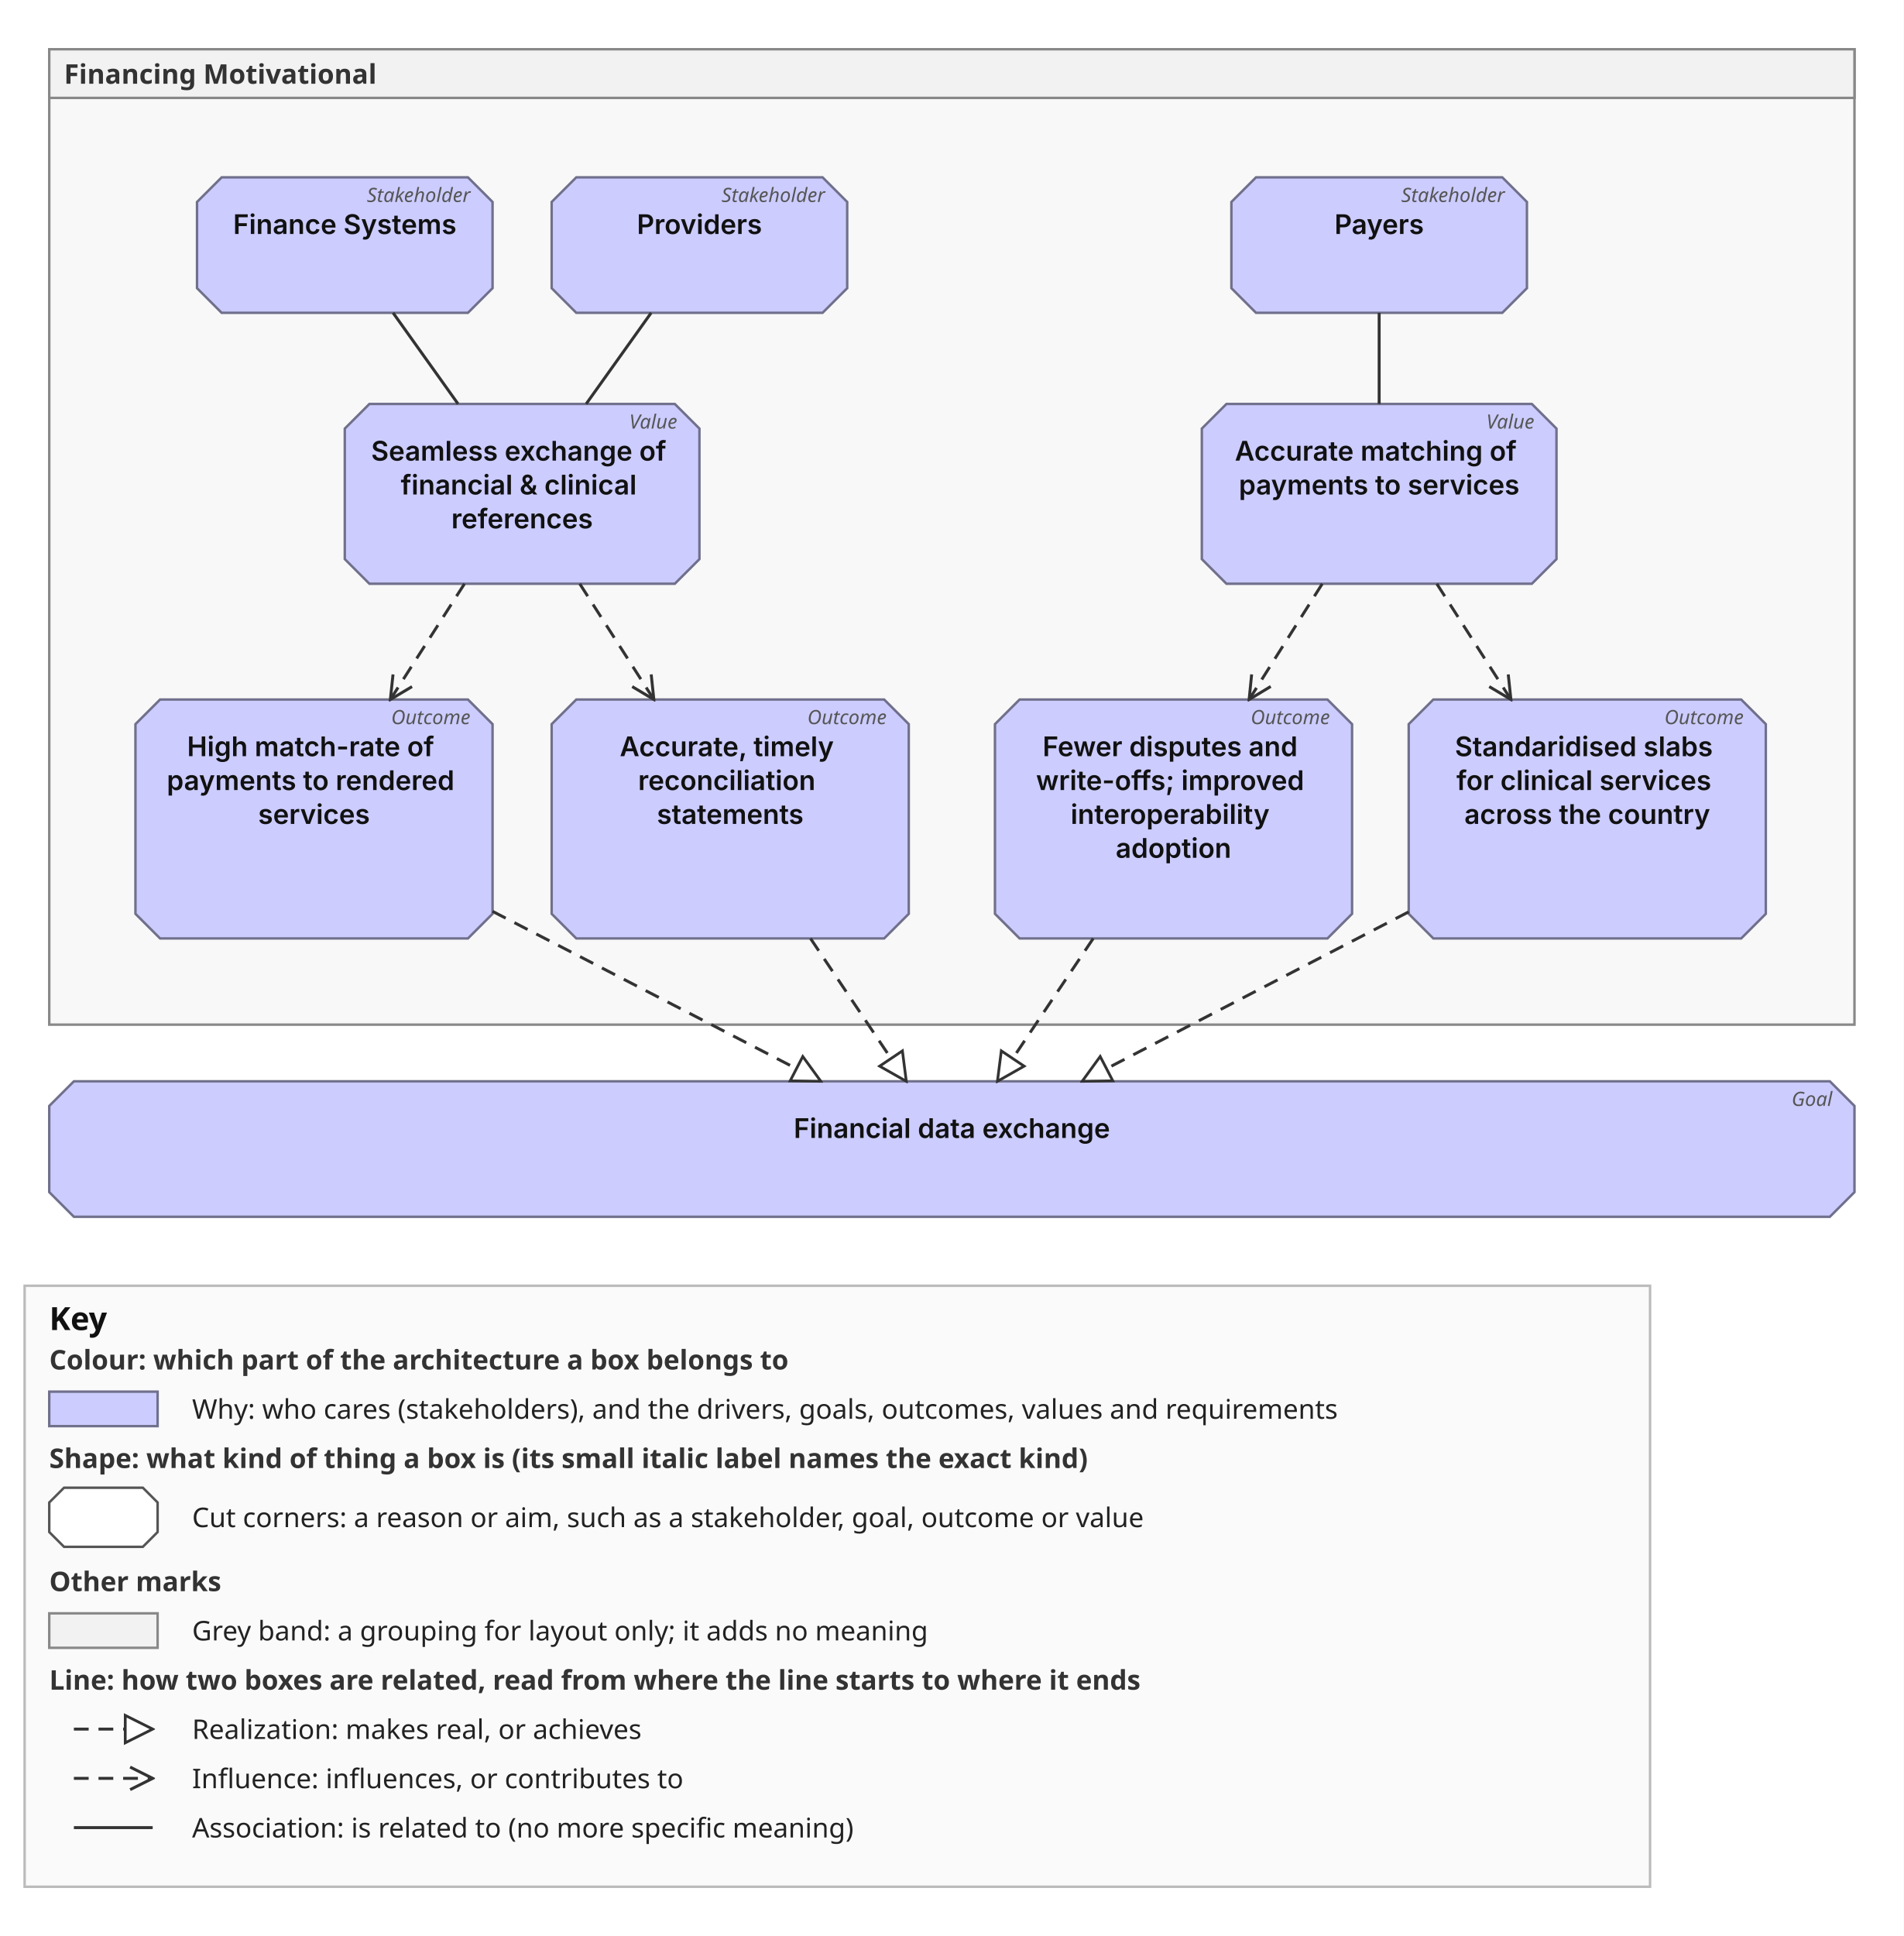
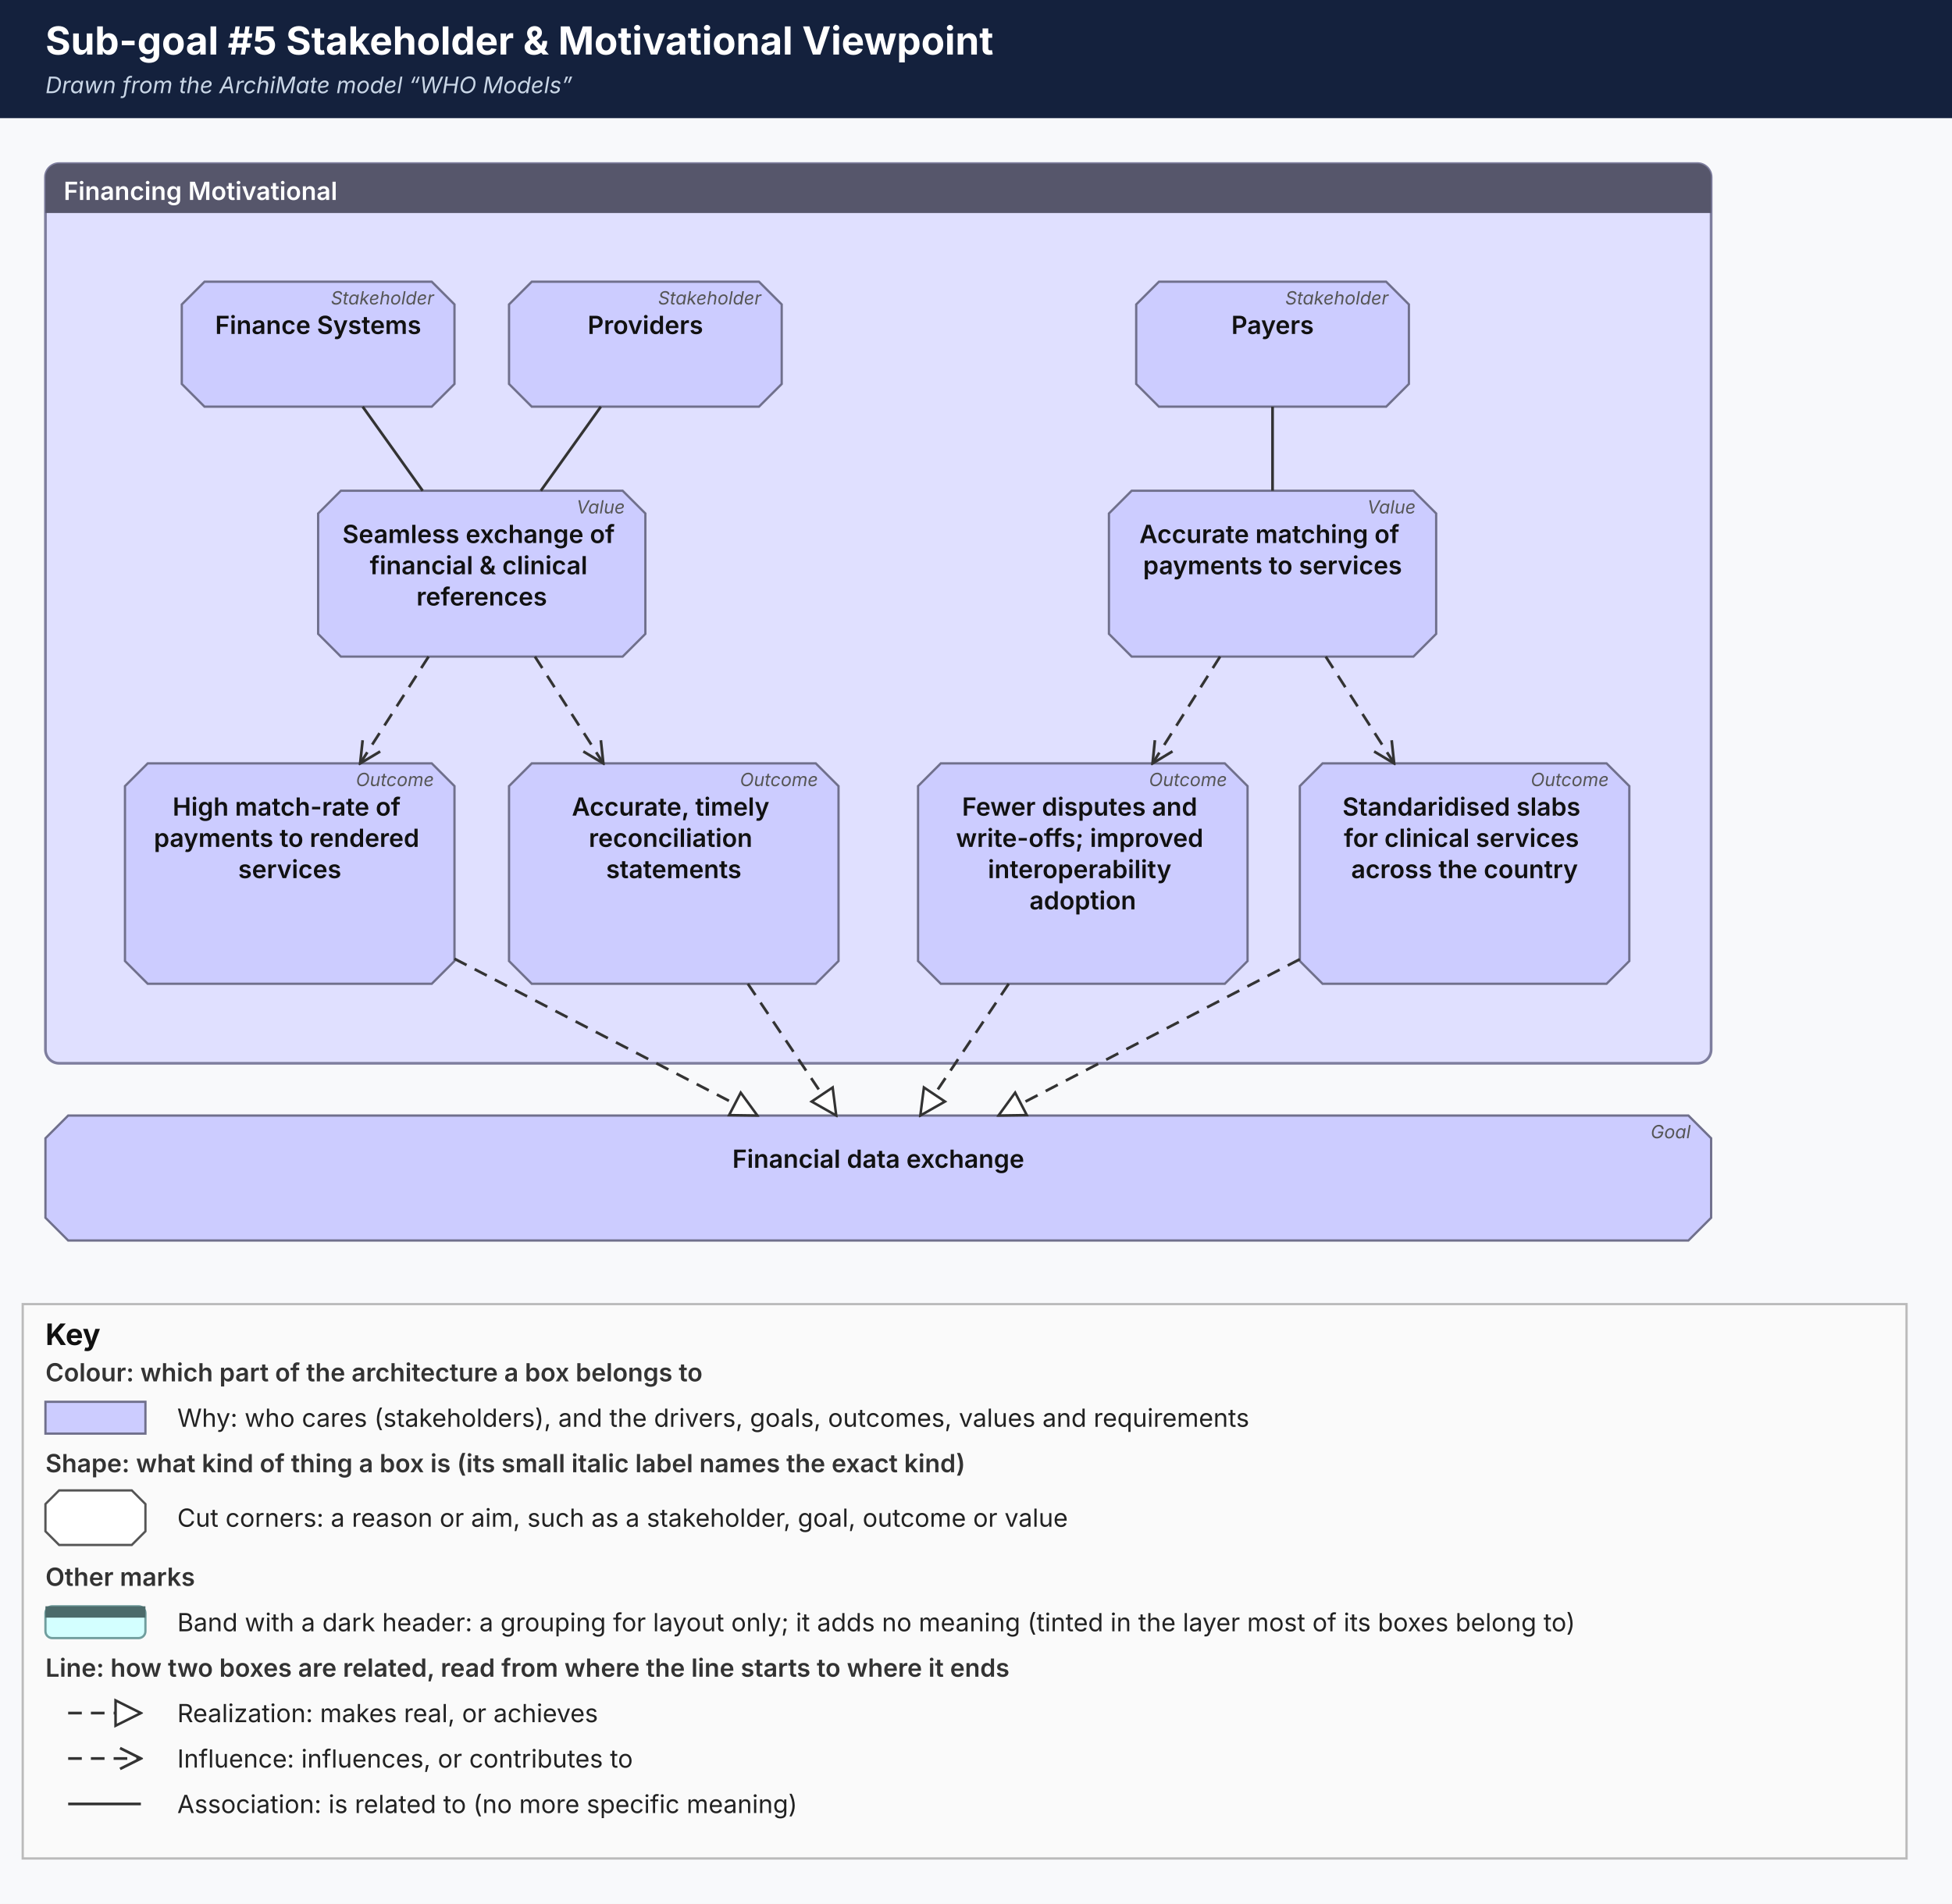
- <svg xmlns="http://www.w3.org/2000/svg" viewBox="196 113 773 786" width="773" height="786" role="img" aria-labelledby="av-title">
+ <svg xmlns="http://www.w3.org/2000/svg" viewBox="196 61 859 838" width="859" height="838" role="img" aria-labelledby="av-title">
  <style>
- .av-name{font:600 11px system-ui,-apple-system,"Segoe UI",sans-serif;fill:#111}
- .av-type{font:italic 8px system-ui,sans-serif;fill:#555}
- .av-group{font:600 11px system-ui,sans-serif;fill:#333}
- .av-note{font:10px system-ui,sans-serif;fill:#222}
- .av-key{font:11px system-ui,sans-serif;fill:#222}
- .av-keyh{font:600 11px system-ui,sans-serif;fill:#333}
- .av-keyt{font:700 13px system-ui,sans-serif;fill:#111}
- .av-rel{font:9px system-ui,sans-serif;fill:#333;paint-order:stroke;stroke:#fff;stroke-width:3px}
+ .av-name{font:600 11px Inter, "Segoe UI", system-ui, -apple-system, Helvetica, Arial, sans-serif;fill:#111}
+ .av-type{font:italic 8px Inter, "Segoe UI", system-ui, -apple-system, Helvetica, Arial, sans-serif;fill:#555}
+ .av-group{font:600 11px Inter, "Segoe UI", system-ui, -apple-system, Helvetica, Arial, sans-serif;fill:#333}
+ .av-note{font:10px Inter, "Segoe UI", system-ui, -apple-system, Helvetica, Arial, sans-serif;fill:#222}
+ .av-key{font:11px Inter, "Segoe UI", system-ui, -apple-system, Helvetica, Arial, sans-serif;fill:#222}
+ .av-keyh{font:600 11px Inter, "Segoe UI", system-ui, -apple-system, Helvetica, Arial, sans-serif;fill:#333}
+ .av-keyt{font:700 13px Inter, "Segoe UI", system-ui, -apple-system, Helvetica, Arial, sans-serif;fill:#111}
+ .av-rel{font:9px Inter, "Segoe UI", system-ui, -apple-system, Helvetica, Arial, sans-serif;fill:#333;paint-order:stroke;stroke:#fff;stroke-width:3px}
a:hover rect,a:hover polygon,a:focus rect,a:focus polygon{stroke:#06c;stroke-width:2.5}
</style>
  <defs>
    <marker id="arrow-open" viewBox="0 0 12 12" refX="11" refY="6" markerWidth="11" markerHeight="11" orient="auto-start-reverse" markerUnits="userSpaceOnUse">
      <path d="M1 1 L11 6 L1 11" fill="none" stroke="#333" stroke-width="1.3" />
    </marker>
    <marker id="arrow-filled" viewBox="0 0 12 12" refX="11" refY="6" markerWidth="11" markerHeight="11" orient="auto-start-reverse" markerUnits="userSpaceOnUse">
      <path d="M1 1 L11 6 L1 11 Z" fill="#333" />
    </marker>
    <marker id="arrow-small" viewBox="0 0 10 10" refX="9" refY="5" markerWidth="8" markerHeight="8" orient="auto-start-reverse" markerUnits="userSpaceOnUse">
      <path d="M1 1 L9 5 L1 9" fill="none" stroke="#333" stroke-width="1.2" />
    </marker>
    <marker id="triangle-hollow" viewBox="0 0 14 14" refX="13" refY="7" markerWidth="13" markerHeight="13" orient="auto-start-reverse" markerUnits="userSpaceOnUse">
      <path d="M1 1 L13 7 L1 13 Z" fill="#fff" stroke="#333" stroke-width="1.2" />
    </marker>
    <marker id="diamond-filled" viewBox="0 0 16 10" refX="1" refY="5" markerWidth="16" markerHeight="10" orient="auto-start-reverse" markerUnits="userSpaceOnUse">
      <path d="M1 5 L8 1 L15 5 L8 9 Z" fill="#333" />
    </marker>
    <marker id="diamond-hollow" viewBox="0 0 16 10" refX="1" refY="5" markerWidth="16" markerHeight="10" orient="auto-start-reverse" markerUnits="userSpaceOnUse">
      <path d="M1 5 L8 1 L15 5 L8 9 Z" fill="#fff" stroke="#333" stroke-width="1.2" />
    </marker>
    <marker id="dot" viewBox="0 0 8 8" refX="4" refY="4" markerWidth="7" markerHeight="7" orient="auto" markerUnits="userSpaceOnUse">
      <circle cx="4" cy="4" r="3.2" fill="#333" />
    </marker>
    <pattern id="missing" width="8" height="8" patternUnits="userSpaceOnUse" patternTransform="rotate(45)">
      <rect width="8" height="8" fill="#fff" />
      <line x1="0" y1="0" x2="0" y2="8" stroke="#d33" stroke-width="2" />
    </pattern>
  </defs>
-   <rect x="196" y="113" width="773" height="786" fill="#fff" />
+   <rect x="196" y="61" width="859" height="838" fill="#f8f9fb" />
+   <rect x="196" y="61" width="859" height="52" fill="#14213d" />
+   <text x="216" y="85" style="font:700 17px Inter, &quot;Segoe UI&quot;, system-ui, -apple-system, Helvetica, Arial, sans-serif;fill:#fff">Sub-goal #5 Stakeholder &amp; Motivational Viewpoint</text>
+   <text x="216" y="102" style="font:italic 10px Inter, &quot;Segoe UI&quot;, system-ui, -apple-system, Helvetica, Arial, sans-serif;fill:#c9d6e6">Drawn from the ArchiMate model “WHO Models”</text>
  <g class="av-g">
-     <rect x="216" y="133" width="733" height="396" fill="#f2f2f2" fill-opacity=".55" stroke="#888" />
-     <rect x="216" y="133" width="733" height="19.75" fill="#f2f2f2" stroke="#888" />
-     <text class="av-group" x="222" y="147">Financing Motivational</text>
+     <rect x="216" y="133" width="733" height="396" rx="6" fill="#e0e0ff" stroke="#7e7e9e" stroke-width="1.2" />
+     <path d="M216 139 a6 6 0 0 1 6 -6 h721 a6 6 0 0 1 6 6 v15.75 h-733 z" fill="#56566b" />
+     <text class="av-group" x="224" y="149" style="fill:#fff">Financing Motivational</text>
  </g>
  <a href="../../../en/dpi-h-ra/archimate/0.2.0-draft.1/elements/accurate-matching-of-payments-to-services/" target="_top">
    <polygon points="694,277 818,277 828,287 828,340 818,350 694,350 684,340 684,287" fill="#ccccff" stroke="#70708c" stroke-width="1" />
    <text class="av-type" x="819" y="287" text-anchor="end">Value</text>
    <text class="av-name" x="756" y="300" text-anchor="middle">
      <tspan x="756" dy="0">Accurate matching of</tspan>
      <tspan x="756" dy="13.75">payments to services</tspan>
    </text>
  </a>
  <a href="../../../en/dpi-h-ra/archimate/0.2.0-draft.1/elements/high-match-rate-of-payments-to-rendered-services/" target="_top">
    <polygon points="261,397 386,397 396,407 396,484 386,494 261,494 251,484 251,407" fill="#ccccff" stroke="#70708c" stroke-width="1" />
    <text class="av-type" x="387" y="407" text-anchor="end">Outcome</text>
    <text class="av-name" x="323.5" y="420" text-anchor="middle">
      <tspan x="323.5" dy="0">High match-rate of</tspan>
      <tspan x="323.5" dy="13.75">payments to rendered</tspan>
      <tspan x="323.5" dy="13.75">services</tspan>
    </text>
  </a>
  <a href="../../../en/dpi-h-ra/archimate/0.2.0-draft.1/elements/standaridised-slabs-for-clinical-services-across-the-country/" target="_top">
    <polygon points="778,397 903,397 913,407 913,484 903,494 778,494 768,484 768,407" fill="#ccccff" stroke="#70708c" stroke-width="1" />
    <text class="av-type" x="904" y="407" text-anchor="end">Outcome</text>
    <text class="av-name" x="840.5" y="420" text-anchor="middle">
      <tspan x="840.5" dy="0">Standaridised slabs</tspan>
      <tspan x="840.5" dy="13.75">for clinical services</tspan>
      <tspan x="840.5" dy="13.75">across the country</tspan>
    </text>
  </a>
  <a href="../../../en/dpi-h-ra/archimate/0.2.0-draft.1/elements/seamless-exchange-of-financial-clinical-references/" target="_top">
    <polygon points="346,277 470,277 480,287 480,340 470,350 346,350 336,340 336,287" fill="#ccccff" stroke="#70708c" stroke-width="1" />
    <text class="av-type" x="471" y="287" text-anchor="end">Value</text>
    <text class="av-name" x="408" y="300" text-anchor="middle">
      <tspan x="408" dy="0">Seamless exchange of</tspan>
      <tspan x="408" dy="13.75">financial &amp; clinical</tspan>
      <tspan x="408" dy="13.75">references</tspan>
    </text>
  </a>
  <a href="../../../en/dpi-h-ra/archimate/0.2.0-draft.1/elements/finance-systems/" target="_top">
    <polygon points="286,185 386,185 396,195 396,230 386,240 286,240 276,230 276,195" fill="#ccccff" stroke="#70708c" stroke-width="1" />
    <text class="av-type" x="387" y="195" text-anchor="end">Stakeholder</text>
    <text class="av-name" x="336" y="208" text-anchor="middle">
      <tspan x="336" dy="0">Finance Systems</tspan>
    </text>
  </a>
  <a href="../../../en/dpi-h-ra/archimate/0.2.0-draft.1/elements/providers-f592/" target="_top">
    <polygon points="430,185 530,185 540,195 540,230 530,240 430,240 420,230 420,195" fill="#ccccff" stroke="#70708c" stroke-width="1" />
    <text class="av-type" x="531" y="195" text-anchor="end">Stakeholder</text>
    <text class="av-name" x="480" y="208" text-anchor="middle">
      <tspan x="480" dy="0">Providers</tspan>
    </text>
  </a>
  <a href="../../../en/dpi-h-ra/archimate/0.2.0-draft.1/elements/payers-ac52/" target="_top">
    <polygon points="706,185 806,185 816,195 816,230 806,240 706,240 696,230 696,195" fill="#ccccff" stroke="#70708c" stroke-width="1" />
    <text class="av-type" x="807" y="195" text-anchor="end">Stakeholder</text>
    <text class="av-name" x="756" y="208" text-anchor="middle">
      <tspan x="756" dy="0">Payers</tspan>
    </text>
  </a>
  <a href="../../../en/dpi-h-ra/archimate/0.2.0-draft.1/elements/accurate-timely-reconciliation-statements/" target="_top">
    <polygon points="430,397 555,397 565,407 565,484 555,494 430,494 420,484 420,407" fill="#ccccff" stroke="#70708c" stroke-width="1" />
    <text class="av-type" x="556" y="407" text-anchor="end">Outcome</text>
    <text class="av-name" x="492.5" y="420" text-anchor="middle">
      <tspan x="492.5" dy="0">Accurate, timely</tspan>
      <tspan x="492.5" dy="13.75">reconciliation</tspan>
      <tspan x="492.5" dy="13.75">statements</tspan>
    </text>
  </a>
  <a href="../../../en/dpi-h-ra/archimate/0.2.0-draft.1/elements/fewer-disputes-and-write-offs-improved-interoperability/" target="_top">
    <polygon points="610,397 735,397 745,407 745,484 735,494 610,494 600,484 600,407" fill="#ccccff" stroke="#70708c" stroke-width="1" />
    <text class="av-type" x="736" y="407" text-anchor="end">Outcome</text>
    <text class="av-name" x="672.5" y="420" text-anchor="middle">
      <tspan x="672.5" dy="0">Fewer disputes and</tspan>
      <tspan x="672.5" dy="13.75">write-offs; improved</tspan>
      <tspan x="672.5" dy="13.75">interoperability</tspan>
      <tspan x="672.5" dy="13.75">adoption</tspan>
    </text>
  </a>
  <a href="../../../en/dpi-h-ra/archimate/0.2.0-draft.1/elements/financial-data-exchange-6615/" target="_top">
    <polygon points="226,552 939,552 949,562 949,597 939,607 226,607 216,597 216,562" fill="#ccccff" stroke="#70708c" stroke-width="1" />
    <text class="av-type" x="940" y="562" text-anchor="end">Goal</text>
    <text class="av-name" x="582.5" y="575" text-anchor="middle">
      <tspan x="582.5" dy="0">Financial data exchange</tspan>
    </text>
  </a>
  <a href="../../../en/dpi-h-ra/archimate/0.2.0-draft.1/relationships/id-7146c28b6e114cbca177bcf429b2b996/" target="_top">
    <path d="M779.4 350 L809.5 397" fill="none" stroke="#333" stroke-width="1.2" stroke-dasharray="6 4" marker-end="url(#arrow-open)" />
    <path d="M779.4 350 L809.5 397" fill="none" stroke="transparent" stroke-width="8" />
  </a>
  <a href="../../../en/dpi-h-ra/archimate/0.2.0-draft.1/relationships/id-a635c2101e7140bba0a161ddbde5ef0f/" target="_top">
    <path d="M732.9 350 L703.2 397" fill="none" stroke="#333" stroke-width="1.2" stroke-dasharray="6 4" marker-end="url(#arrow-open)" />
    <path d="M732.9 350 L703.2 397" fill="none" stroke="transparent" stroke-width="8" />
  </a>
  <a href="../../../en/dpi-h-ra/archimate/0.2.0-draft.1/relationships/id-880e96456ed54b1aa0dc0b0da5e8f77c/" target="_top">
    <path d="M396 483 L529.3 552" fill="none" stroke="#333" stroke-width="1.2" stroke-dasharray="6 4" marker-end="url(#triangle-hollow)" />
    <path d="M396 483 L529.3 552" fill="none" stroke="transparent" stroke-width="8" />
  </a>
  <a href="../../../en/dpi-h-ra/archimate/0.2.0-draft.1/relationships/id-5177f8bcad1d405e8c4426d8fafdb4e7/" target="_top">
    <path d="M768 483.2 L635.4 552" fill="none" stroke="#333" stroke-width="1.2" stroke-dasharray="6 4" marker-end="url(#triangle-hollow)" />
    <path d="M768 483.2 L635.4 552" fill="none" stroke="transparent" stroke-width="8" />
  </a>
  <a href="../../../en/dpi-h-ra/archimate/0.2.0-draft.1/relationships/id-b16067d8e7cd49aea42b1c11409187d0/" target="_top">
    <path d="M384.6 350 L354.5 397" fill="none" stroke="#333" stroke-width="1.2" stroke-dasharray="6 4" marker-end="url(#arrow-open)" />
    <path d="M384.6 350 L354.5 397" fill="none" stroke="transparent" stroke-width="8" />
  </a>
  <a href="../../../en/dpi-h-ra/archimate/0.2.0-draft.1/relationships/id-2f9ec88a429346fa91ba91e775932c36/" target="_top">
    <path d="M431.4 350 L461.5 397" fill="none" stroke="#333" stroke-width="1.2" stroke-dasharray="6 4" marker-end="url(#arrow-open)" />
    <path d="M431.4 350 L461.5 397" fill="none" stroke="transparent" stroke-width="8" />
  </a>
  <a href="../../../en/dpi-h-ra/archimate/0.2.0-draft.1/relationships/id-e4fe99be28e1442685e9fba01d7c3d4b/" target="_top">
    <path d="M355.6 240 L382 277" fill="none" stroke="#333" stroke-width="1.2" />
    <path d="M355.6 240 L382 277" fill="none" stroke="transparent" stroke-width="8" />
  </a>
  <a href="../../../en/dpi-h-ra/archimate/0.2.0-draft.1/relationships/id-4019081b623540c8a454b6e2b2a2a2d6/" target="_top">
    <path d="M460.4 240 L434 277" fill="none" stroke="#333" stroke-width="1.2" />
    <path d="M460.4 240 L434 277" fill="none" stroke="transparent" stroke-width="8" />
  </a>
  <a href="../../../en/dpi-h-ra/archimate/0.2.0-draft.1/relationships/id-ea08d57cef8c4cb2b49ae79333dacf40/" target="_top">
    <path d="M756 240 L756 277" fill="none" stroke="#333" stroke-width="1.2" />
    <path d="M756 240 L756 277" fill="none" stroke="transparent" stroke-width="8" />
  </a>
  <a href="../../../en/dpi-h-ra/archimate/0.2.0-draft.1/relationships/id-e9548a26b0fa46cba7c1586ae04ee5e5/" target="_top">
    <path d="M525.1 494 L564 552" fill="none" stroke="#333" stroke-width="1.2" stroke-dasharray="6 4" marker-end="url(#triangle-hollow)" />
    <path d="M525.1 494 L564 552" fill="none" stroke="transparent" stroke-width="8" />
  </a>
  <a href="../../../en/dpi-h-ra/archimate/0.2.0-draft.1/relationships/id-1b9fdfef14fe40df9e7ed7e652130788/" target="_top">
    <path d="M639.9 494 L601 552" fill="none" stroke="#333" stroke-width="1.2" stroke-dasharray="6 4" marker-end="url(#triangle-hollow)" />
    <path d="M639.9 494 L601 552" fill="none" stroke="transparent" stroke-width="8" />
  </a>
  <g class="av-legend">
-     <rect x="206" y="635" width="660" height="244" fill="#fafafa" stroke="#bbb" />
+     <rect x="206" y="635" width="829" height="244" fill="#fafafa" stroke="#bbb" />
    <text class="av-keyt" x="216" y="653">Key</text>
    <text class="av-keyh" x="216" y="669">Colour: which part of the architecture a box belongs to</text>
    <rect x="216" y="678" width="44" height="14" fill="#ccccff" stroke="#70708c" />
    <text class="av-key" x="274" y="689">Why: who cares (stakeholders), and the drivers, goals, outcomes, values and requirements</text>
    <text class="av-keyh" x="216" y="709">Shape: what kind of thing a box is (its small italic label names the exact kind)</text>
    <polygon points="222,717 254,717 260,723 260,735 254,741 222,741 216,735 216,723" fill="#fff" stroke="#555" />
    <text class="av-key" x="274" y="733">Cut corners: a reason or aim, such as a stakeholder, goal, outcome or value</text>
    <text class="av-keyh" x="216" y="759">Other marks</text>
-     <rect x="216" y="768" width="44" height="14" fill="#f2f2f2" stroke="#888" />
-     <text class="av-key" x="274" y="779">Grey band: a grouping for layout only; it adds no meaning</text>
+     <rect x="216" y="768" width="44" height="14" rx="3" fill="#d3ffff" stroke="#709e9e" />
+     <rect x="216" y="768" width="44" height="5" fill="#4c6b6b" />
+     <text class="av-key" x="274" y="779">Band with a dark header: a grouping for layout only; it adds no meaning (tinted in the layer most of its boxes belong to)</text>
    <text class="av-keyh" x="216" y="799">Line: how two boxes are related, read from where the line starts to where it ends</text>
    <path d="M226 815 L258 815" fill="none" stroke="#333" stroke-width="1.2" stroke-dasharray="6 4" marker-end="url(#triangle-hollow)" />
    <text class="av-key" x="274" y="819">Realization: makes real, or achieves</text>
    <path d="M226 835 L258 835" fill="none" stroke="#333" stroke-width="1.2" stroke-dasharray="6 4" marker-end="url(#arrow-open)" />
    <text class="av-key" x="274" y="839">Influence: influences, or contributes to</text>
    <path d="M226 855 L258 855" fill="none" stroke="#333" stroke-width="1.2" />
    <text class="av-key" x="274" y="859">Association: is related to (no more specific meaning)</text>
  </g>
</svg>
